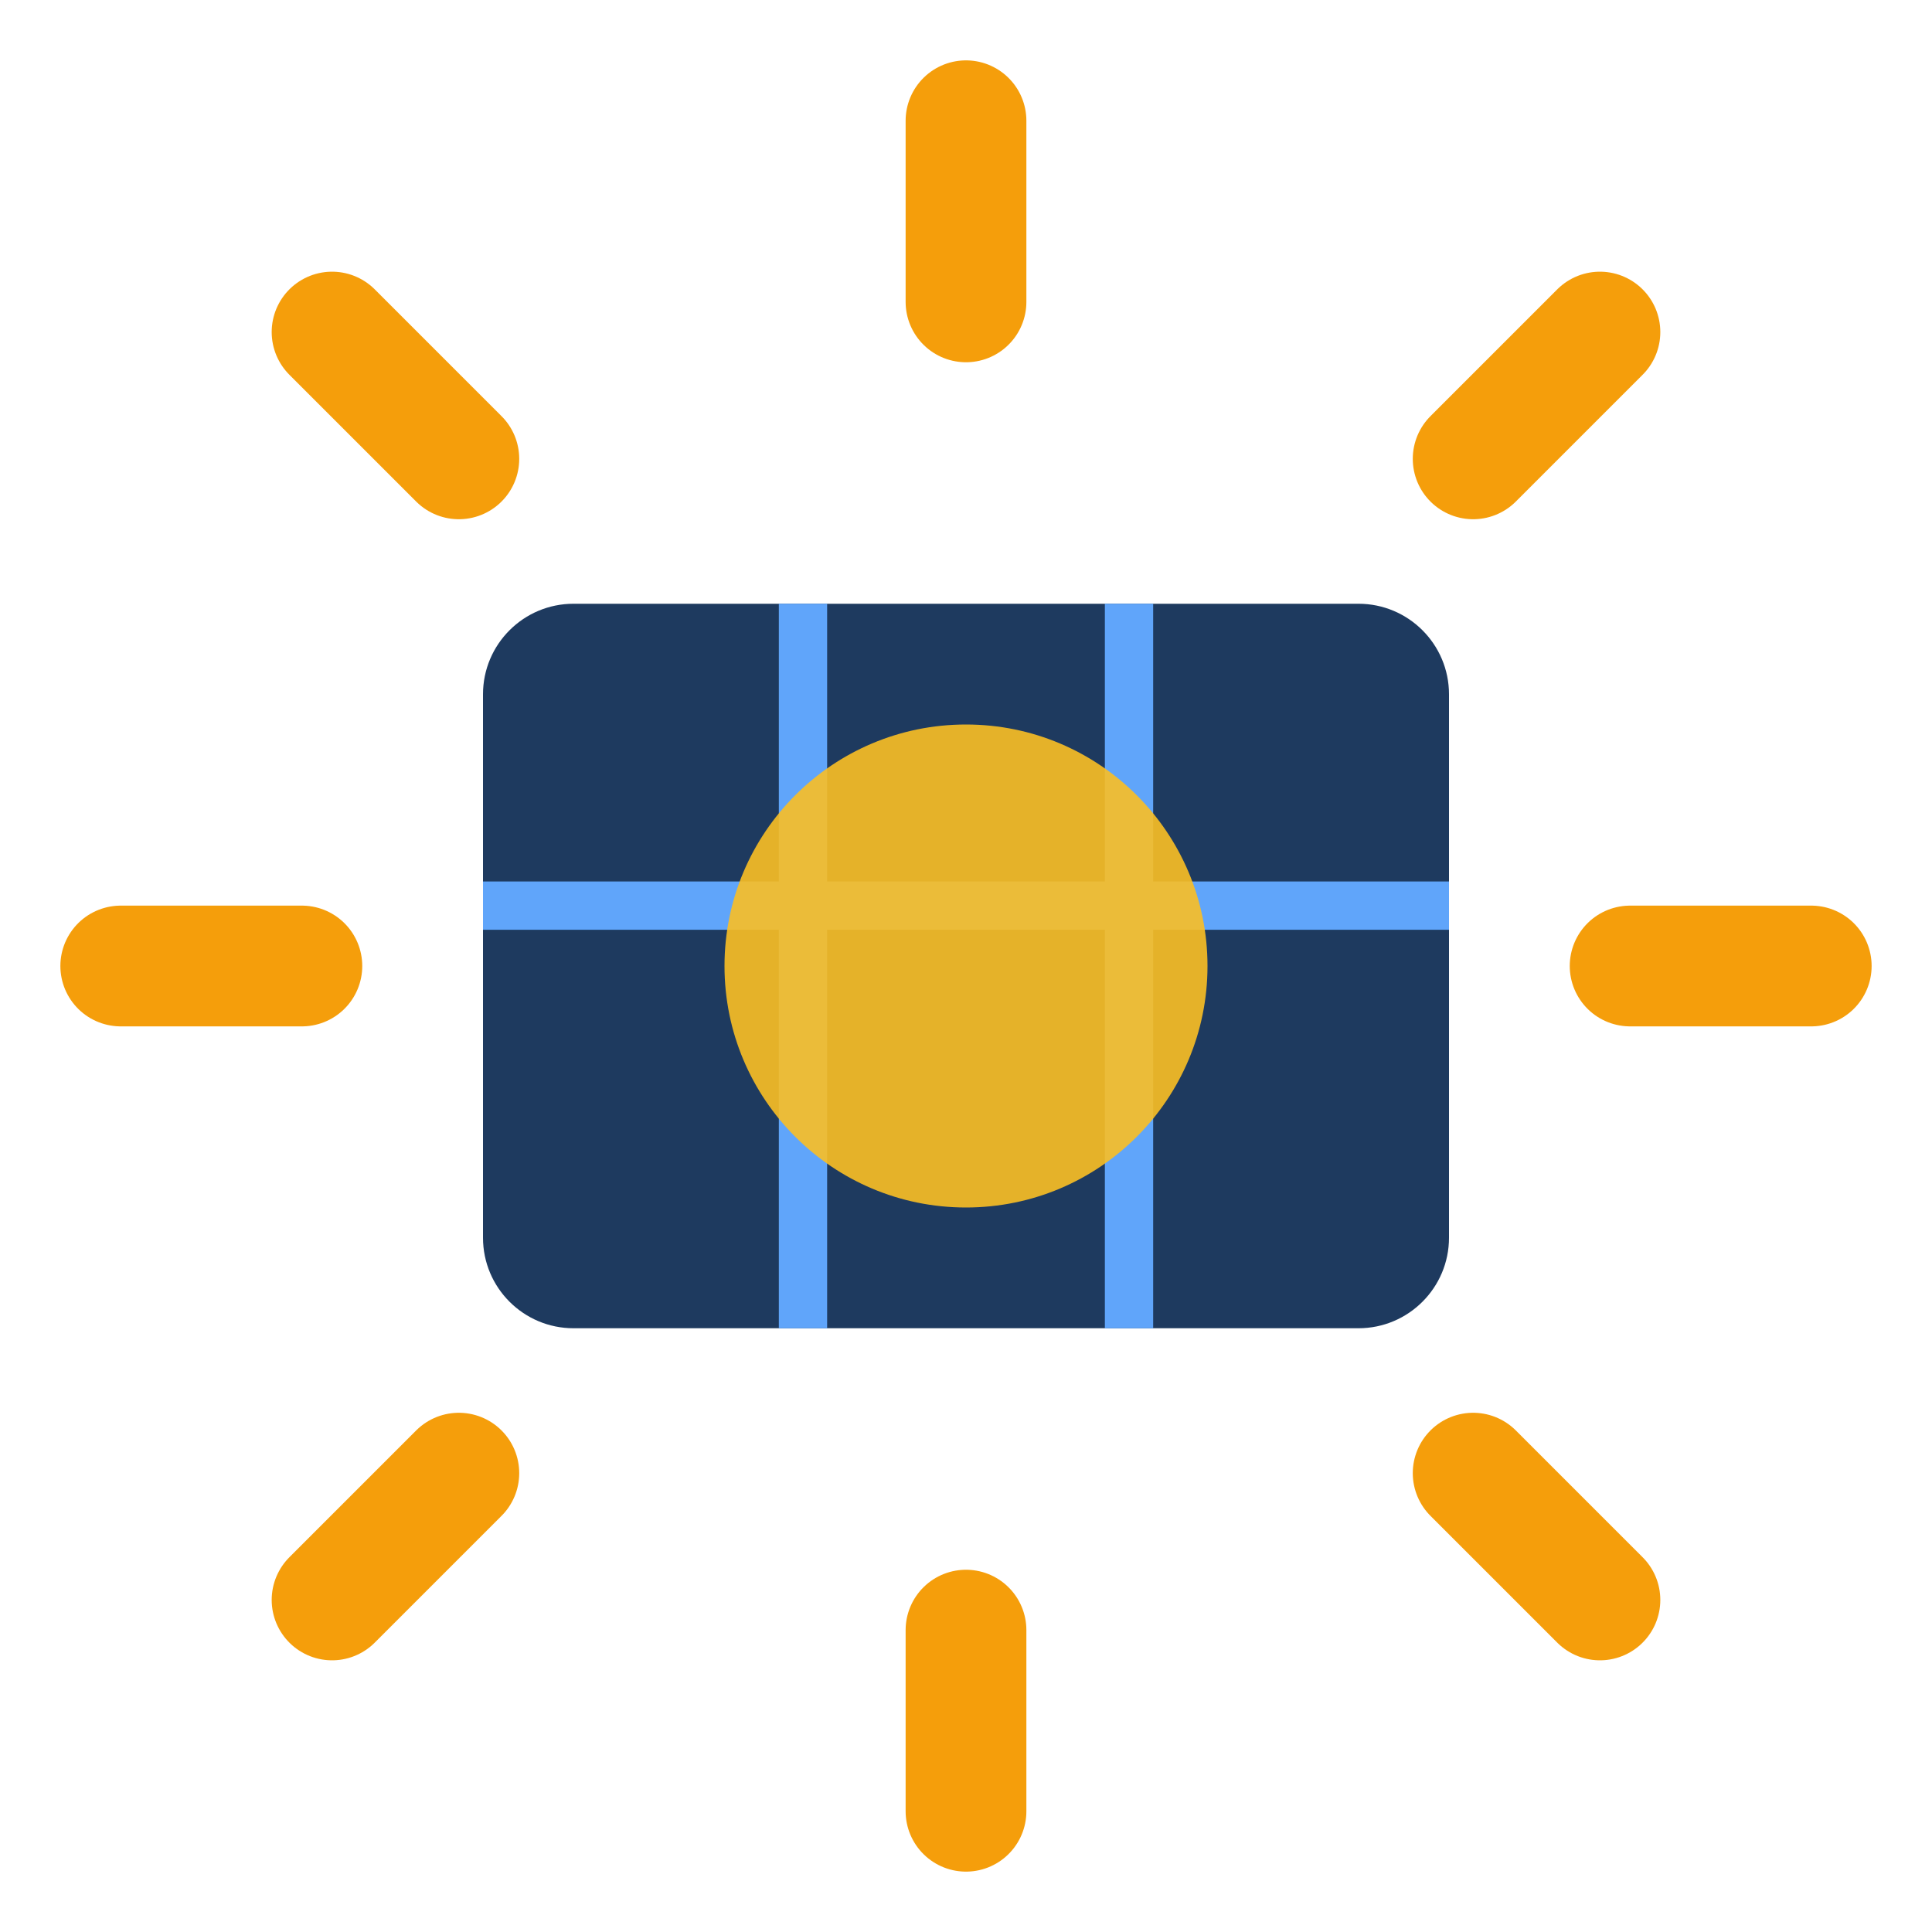
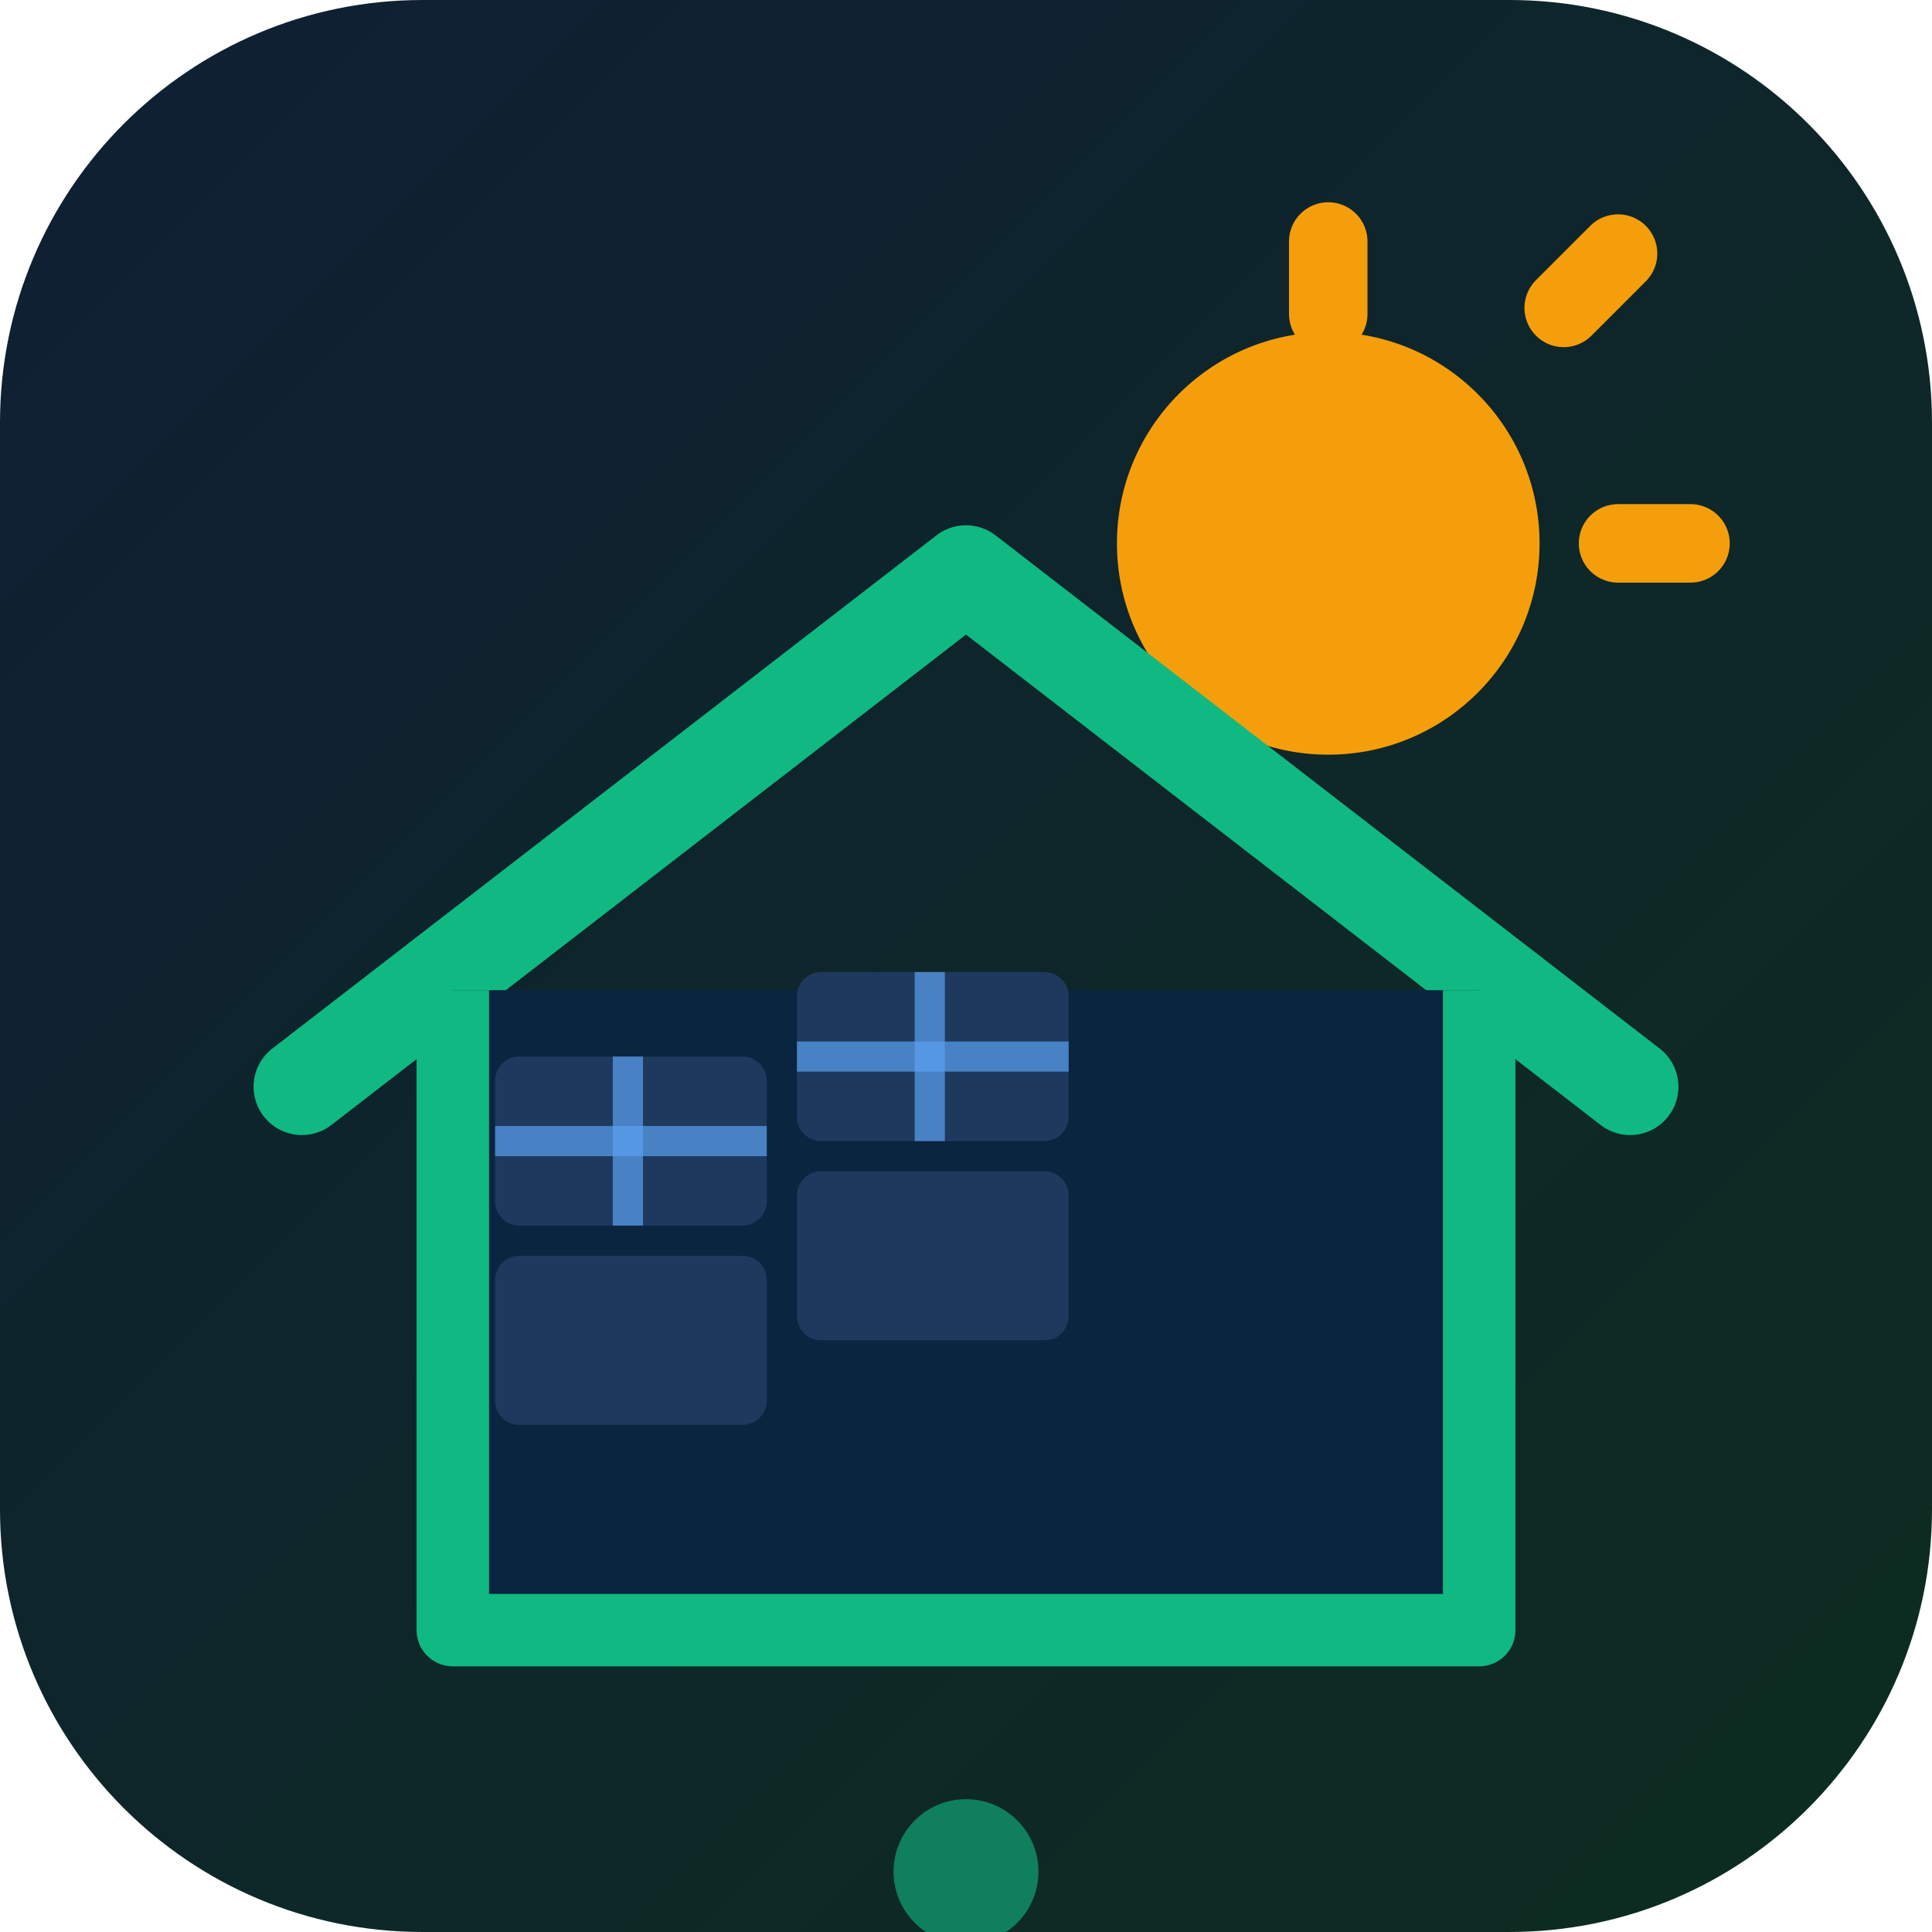
<svg xmlns="http://www.w3.org/2000/svg" viewBox="0 0 32 32">
-   <g stroke="#f59e0b" stroke-width="2" stroke-linecap="round">
-     <line x1="16" y1="2" x2="16" y2="5" />
-     <line x1="16" y1="27" x2="16" y2="30" />
-     <line x1="2" y1="16" x2="5" y2="16" />
-     <line x1="27" y1="16" x2="30" y2="16" />
-     <line x1="5.5" y1="5.5" x2="7.6" y2="7.6" />
-     <line x1="24.4" y1="24.4" x2="26.5" y2="26.5" />
-     <line x1="26.5" y1="5.5" x2="24.4" y2="7.6" />
-     <line x1="7.6" y1="24.4" x2="5.5" y2="26.5" />
+   <defs>
+     <linearGradient id="bg" x1="0" y1="0" x2="1" y2="1">
+       <stop offset="0%" stop-color="#0f1f35" />
+       <stop offset="100%" stop-color="#0d2d1f" />
+     </linearGradient>
+   </defs>
+   <rect width="32" height="32" rx="7" fill="url(#bg)" />
+   <circle cx="22" cy="9" r="3.5" fill="#F59E0B" />
+   <line x1="22" y1="4" x2="22" y2="5.2" stroke="#F59E0B" stroke-width="1.3" stroke-linecap="round" />
+   <line x1="26.8" y1="4.2" x2="25.9" y2="5.1" stroke="#F59E0B" stroke-width="1.3" stroke-linecap="round" />
+   <line x1="28" y1="9" x2="26.8" y2="9" stroke="#F59E0B" stroke-width="1.3" stroke-linecap="round" />
+   <path d="M5 18 L16 9.5 L27 18" stroke="#10B981" stroke-width="1.6" stroke-linecap="round" stroke-linejoin="round" fill="none" />
+   <path d="M7.5 16.4 V27 H24.5 V16.4" fill="#0a2540" stroke="#10B981" stroke-width="1.2" stroke-linejoin="round" />
+   <g opacity="0.95">
+     <rect x="8.2" y="17.5" width="4.5" height="2.8" rx="0.4" fill="#1e3a5f" />
+     <rect x="13.2" y="16.1" width="4.5" height="2.8" rx="0.4" fill="#1e3a5f" />
+     <rect x="8.2" y="20.8" width="4.5" height="2.8" rx="0.4" fill="#1e3a5f" />
+     <rect x="13.2" y="19.4" width="4.5" height="2.8" rx="0.4" fill="#1e3a5f" />
+     <line x1="10.4" y1="17.5" x2="10.4" y2="20.3" stroke="#60a5fa" stroke-width="0.5" opacity="0.7" />
+     <line x1="8.2" y1="18.9" x2="12.7" y2="18.9" stroke="#60a5fa" stroke-width="0.5" opacity="0.7" />
+     <line x1="15.4" y1="16.1" x2="15.4" y2="18.9" stroke="#60a5fa" stroke-width="0.5" opacity="0.7" />
+     <line x1="13.2" y1="17.5" x2="17.7" y2="17.5" stroke="#60a5fa" stroke-width="0.5" opacity="0.7" />
  </g>
-   <rect x="8" y="10" width="16" height="12" rx="1.5" fill="#1e3a5f" />
-   <line x1="13.3" y1="10" x2="13.3" y2="22" stroke="#60a5fa" stroke-width="0.8" />
-   <line x1="18.7" y1="10" x2="18.7" y2="22" stroke="#60a5fa" stroke-width="0.8" />
-   <line x1="8" y1="15" x2="24" y2="15" stroke="#60a5fa" stroke-width="0.8" />
-   <circle cx="16" cy="16" r="4" fill="#fbbf24" opacity="0.9" />
+   <circle cx="16" cy="31" r="1.2" fill="#10B981" opacity="0.6" />
</svg>
